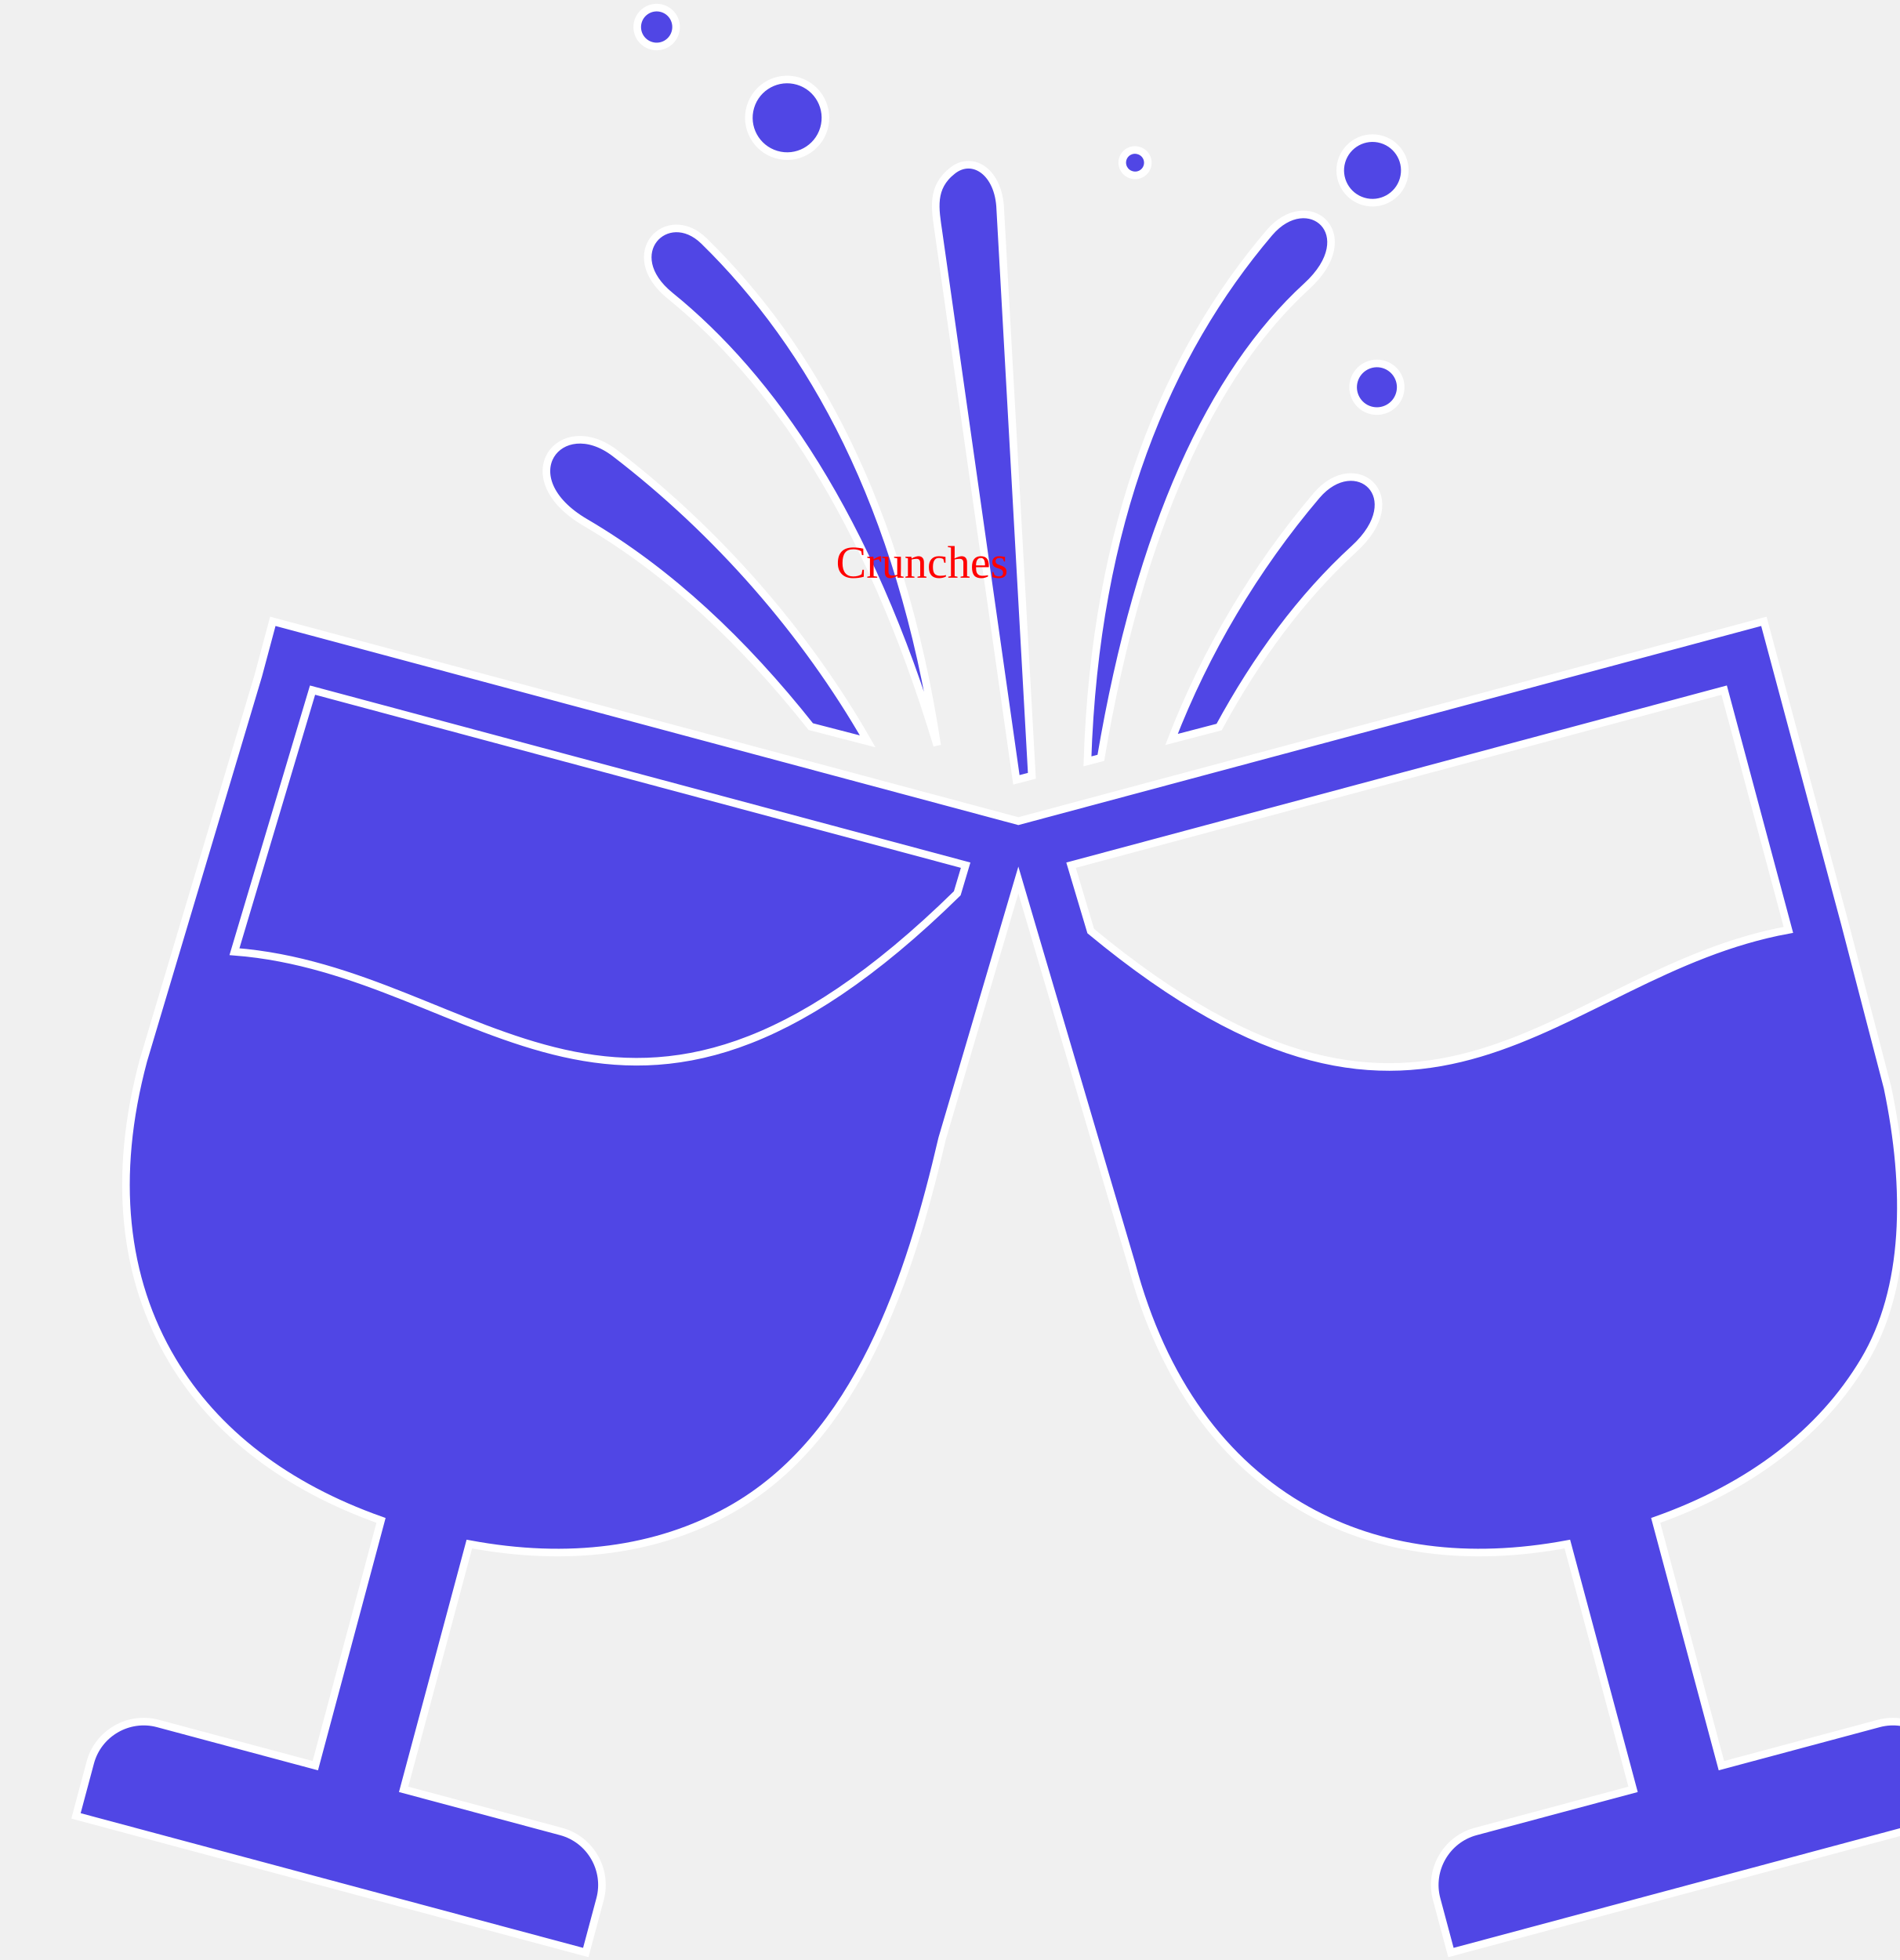
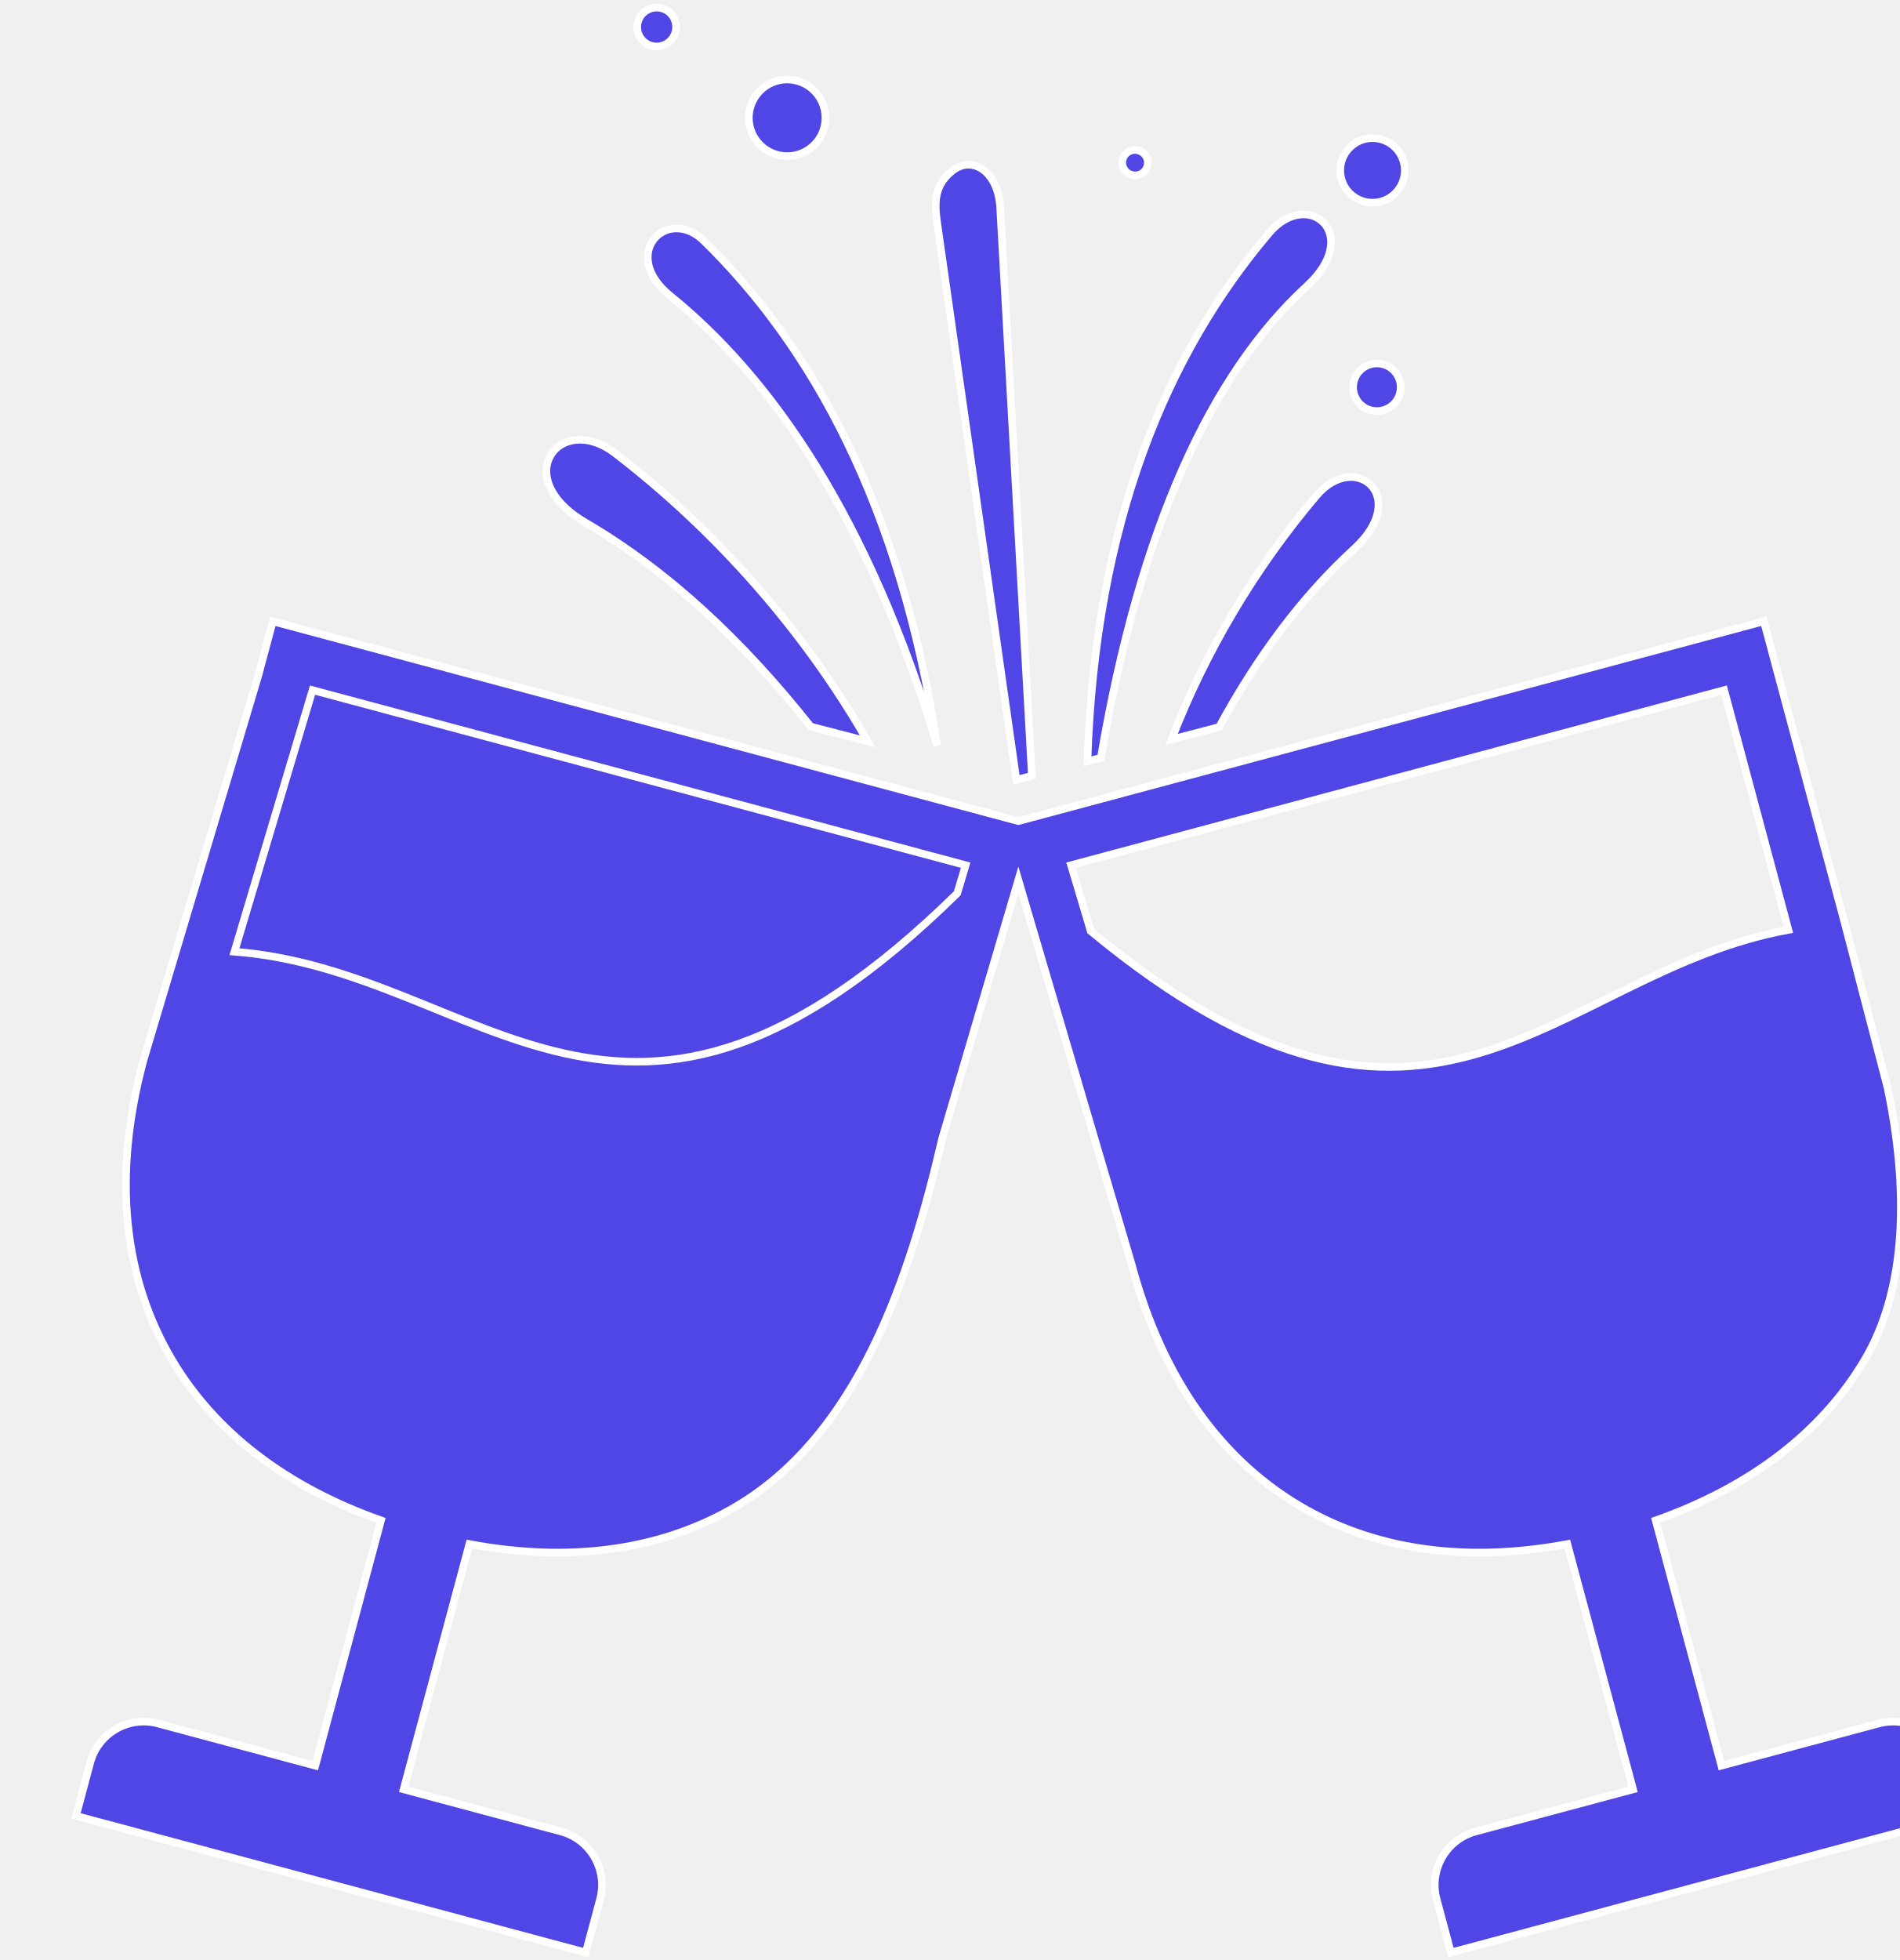
<svg xmlns="http://www.w3.org/2000/svg" viewBox="-20 -2.001 500 515.7">
  <path d="m415.73 398.03 17.29 64.54 41.42-11.1c7.72-2.07 15.73 2.55 17.8 10.27l3.76 14.04-134.16 35.95-3.76-14.04c-2.07-7.72 2.55-15.73 10.27-17.8l41.43-11.09-17.3-64.54c-26.14 4.87-49.36 1.74-68.53-8.95-21.99-12.26-37.94-34.01-46.12-64.57L248 229.54l-20.05 68.01c-8.45 36.36-22.1 78.91-55.9 97.76-19.17 10.69-42.39 13.82-68.53 8.95l-17.3 64.54 41.43 11.09c7.72 2.07 12.34 10.08 10.27 17.8l-3.76 14.04L0 475.78l3.76-14.04c2.07-7.72 10.08-12.34 17.8-10.27l41.42 11.1 17.29-64.54c-24.99-8.84-43.6-23.14-54.88-42.04-12.87-21.53-15.87-48.29-7.66-78.94l30.24-101.28 3.83-14.29L248 214.05l196.2-52.57 3.83 14.29 17.5 65.3 11.21 43.08c5.6 26.82 5.15 52.96-6.13 71.84-11.28 18.9-29.89 33.2-54.88 42.04zM267.05 242.98c90.2 74.66 121.66 11.02 183.6-.32l-16.9-63.08-171.88 46.06 5.18 17.34zm-35.13-9.94C143.61 319.68 107.4 253.47 41.7 248.4l20.55-68.82 171.88 46.06-2.21 7.4zm94.56-104.66c-16.24 19.12-29.3 41.23-38.17 64.18l12.52-3.26c9.9-18.2 21.59-34.13 35.55-46.91 14.96-13.7.33-26.02-9.9-14.01zM279.62 37.6a3.328 3.328 0 11-1.89 6.38 3.334 3.334 0 01-2.25-4.14 3.332 3.332 0 014.14-2.24zm63.99-2.91a8.49 8.49 0 015.74 10.55c-1.33 4.5-6.06 7.07-10.55 5.74a8.49 8.49 0 01-5.74-10.55c1.34-4.5 6.05-7.07 10.55-5.74zm.53 59.19c3.31.99 5.21 4.47 4.22 7.79-.97 3.31-4.45 5.21-7.78 4.23-3.31-.98-5.2-4.46-4.23-7.78.99-3.32 4.47-5.22 7.79-4.24zM154.27.21a5.1 5.1 0 013.44 6.35c-.8 2.71-3.64 4.26-6.34 3.46a5.108 5.108 0 01-3.46-6.35c.8-2.71 3.65-4.26 6.36-3.46zm35.74 19.12c5.34 1.58 8.38 7.18 6.81 12.52-1.58 5.34-7.18 8.39-12.52 6.81-5.34-1.58-8.39-7.19-6.81-12.52 1.58-5.34 7.18-8.39 12.52-6.81zm40.73 23.52c5.26-4.09 12.17.4 12.5 10.23l8.32 149.04-4.08 1.06-20.5-144.15c-.87-6.07-2.04-11.68 3.76-16.18zm-65.48 18.54c28.24 27.61 51.68 69.3 61.37 132.75-18.15-60.37-43.72-96.82-70.26-118.32-13.57-10.99-.81-23.91 8.89-14.43zm148.75-2.1c-26.8 31.55-45.77 76.01-47.83 139.03l3.53-.92c10.27-60.63 29.15-101.17 54.19-124.1 14.96-13.7.32-26.03-9.89-14.01zm-172.15 57.95c27.01 20.73 50.08 47.17 66.49 75.82l-14.98-3.88c-17.68-22.31-37.26-40.79-59.29-53.69-20.27-11.84-6.72-29.35 7.78-18.25z" stroke="#ffffff" stroke-width="2" fill="#5046e5" />
-   <text x="200" y="150" fill="red">Crunches</text>
+   <text x="400" y="1050" h="500" w="550" fill="red">Crunches</text>
</svg>
